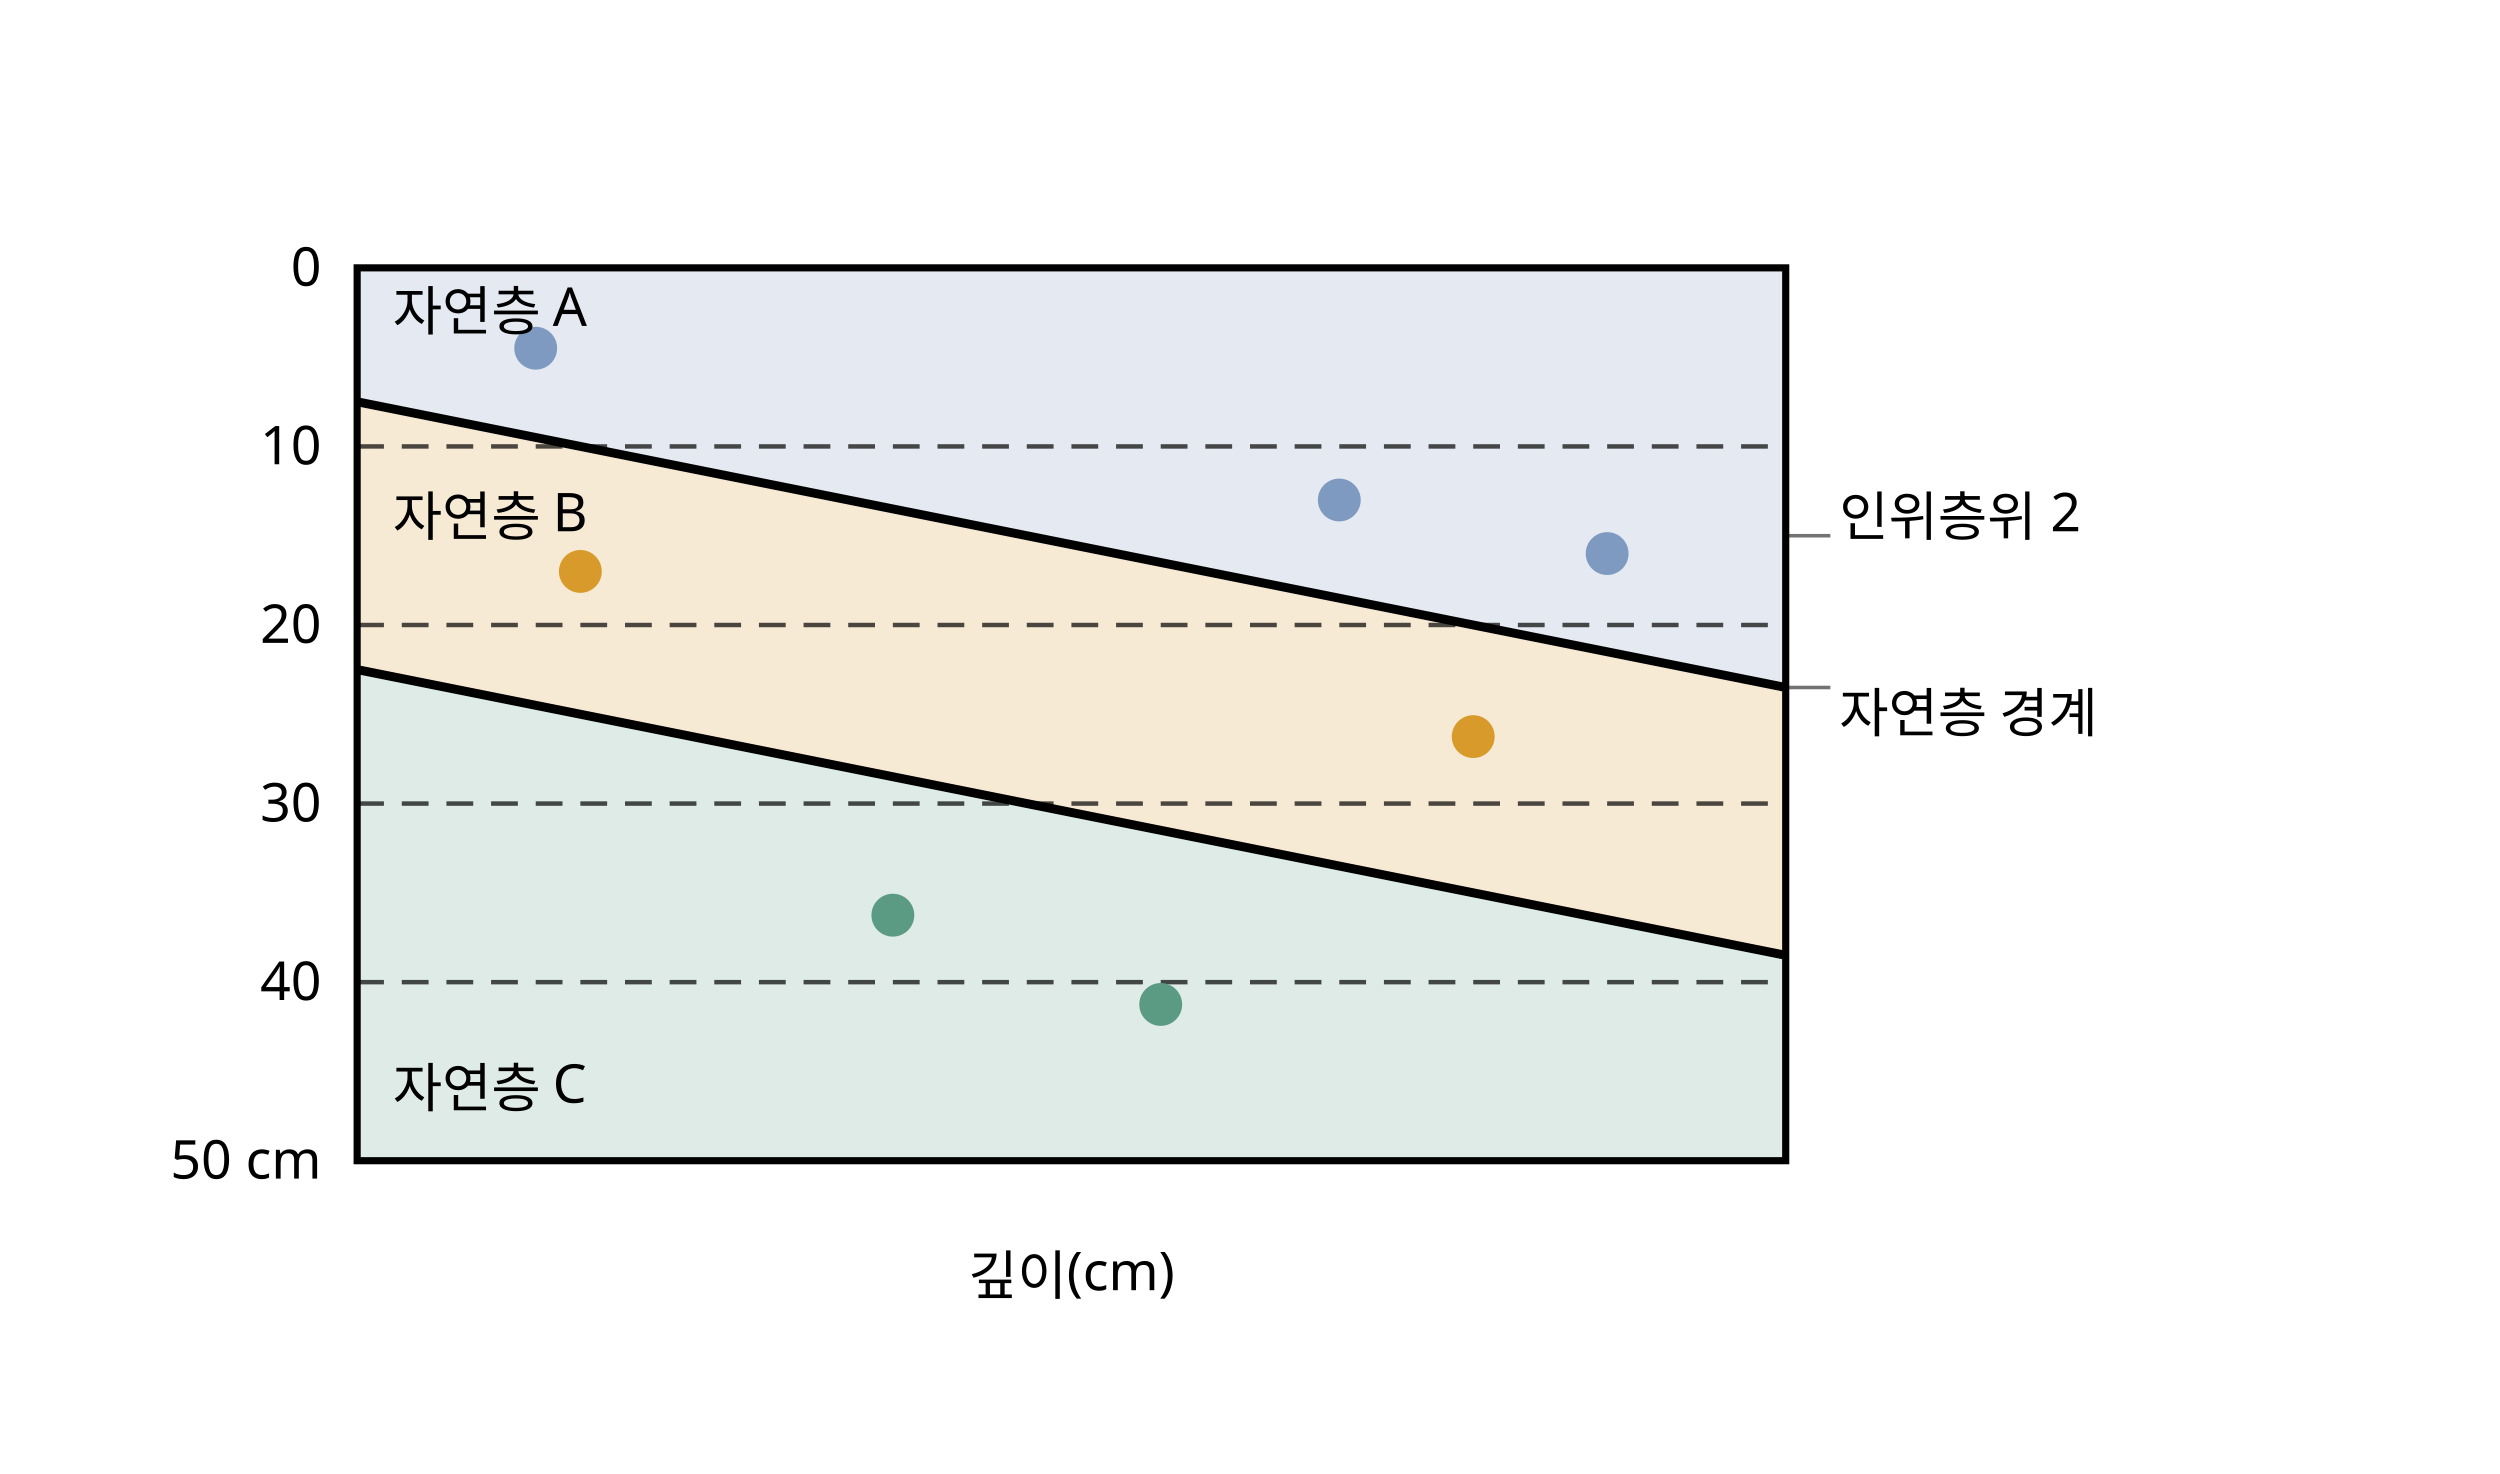
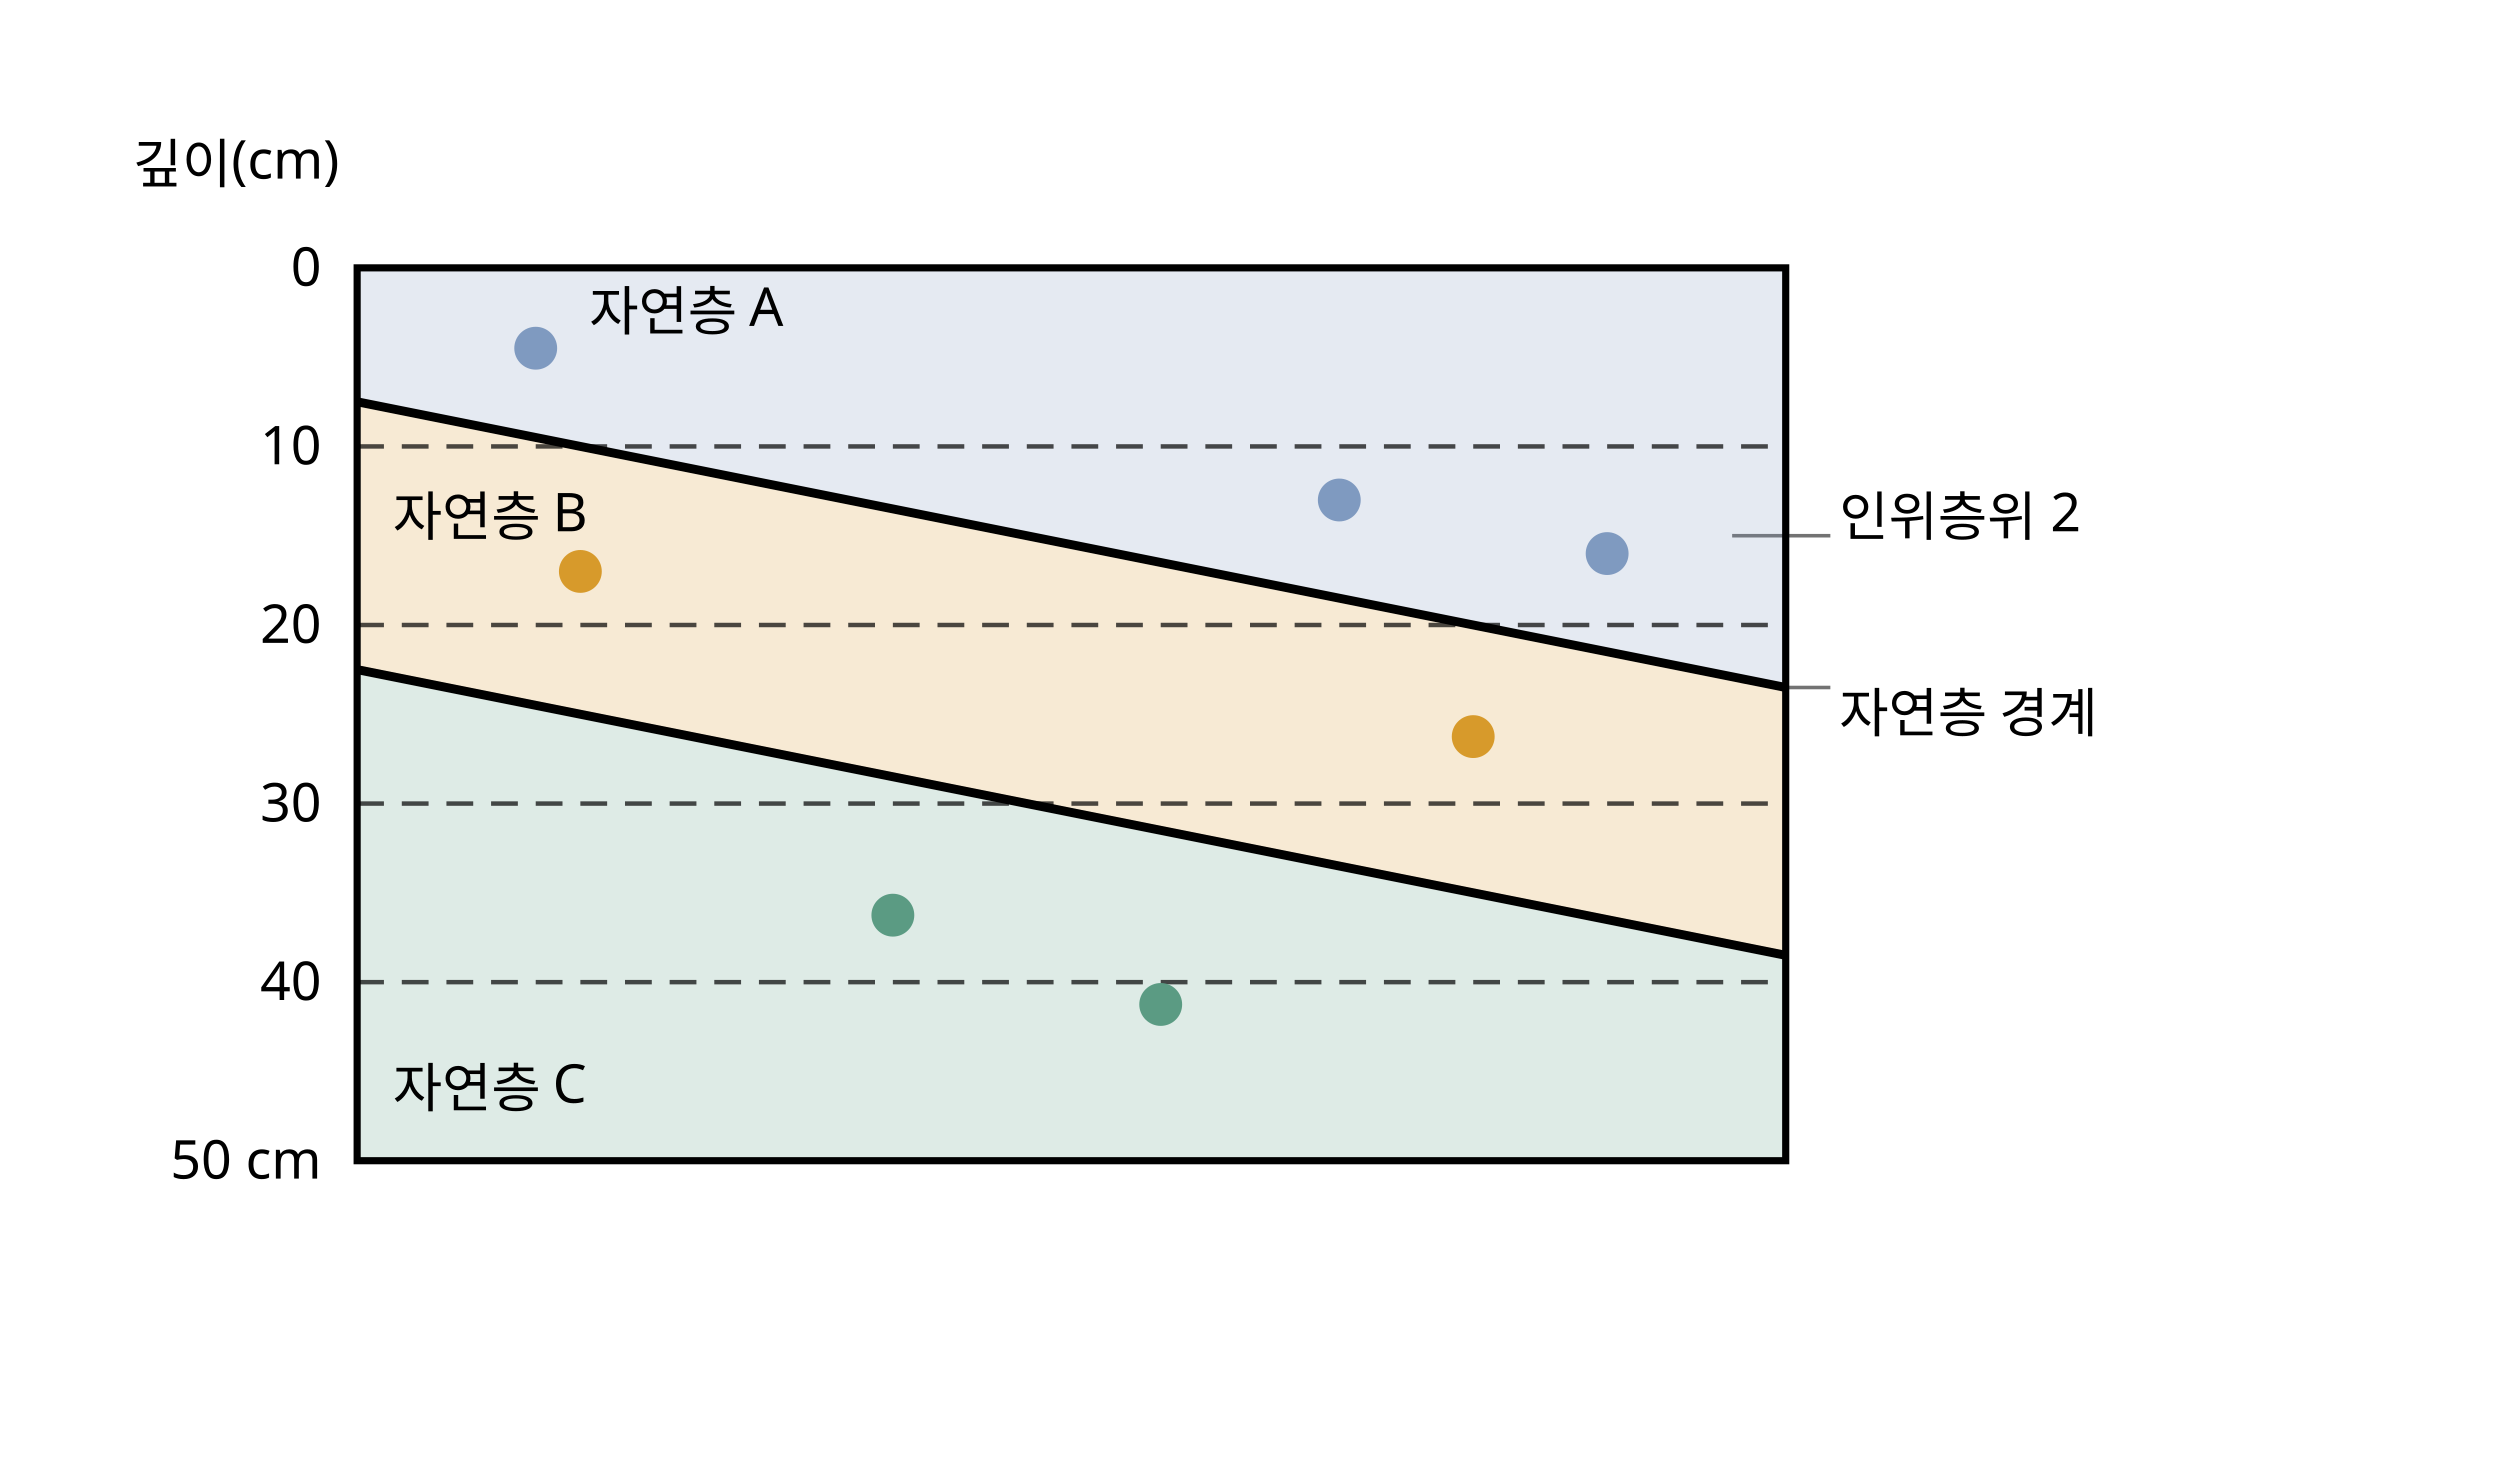
<svg xmlns="http://www.w3.org/2000/svg" class="si si-illus" viewBox="0 0 560 330" style="max-width:560px;color:var(--si-ink,var(--text,#1f2328))" role="img" aria-labelledby="arbitrary-level-t" font-family="'Pretendard','Noto Sans KR','Apple SD Gothic Neo',sans-serif" font-size="13" fill="currentColor">
  <defs />
-   <line x1="400" y1="120" x2="410" y2="120" class="si-leader" style="stroke:currentColor" stroke-opacity="0.55" stroke-width="0.8" />
+   <line x1="388" y1="120" x2="410" y2="120" class="si-leader" style="stroke:currentColor" stroke-opacity="0.55" stroke-width="0.8" />
  <line x1="400" y1="154" x2="410" y2="154" class="si-leader" style="stroke:currentColor" stroke-opacity="0.55" stroke-width="0.8" />
  <polygon points="80,60 400,60 400,154 80,90" style="stroke:none;fill:var(--si-blue-s,#7f9ac0)" stroke-width="1.2" fill-opacity="0.2" />
  <polygon points="80,90 400,154 400,214 80,150" style="stroke:none;fill:var(--si-amber-s,#d79a2b)" stroke-width="1.2" fill-opacity="0.2" />
  <polygon points="80,150 400,214 400,260 80,260" style="stroke:none;fill:var(--si-green-s,#5b9b83)" stroke-width="1.2" fill-opacity="0.2" />
  <rect x="80" y="60" width="320" height="200" style="stroke:currentColor;fill:none" stroke-width="1.6" />
  <line x1="80" y1="90" x2="400" y2="154" style="stroke:currentColor;fill:none" stroke-width="2" />
  <line x1="80" y1="150" x2="400" y2="214" style="stroke:currentColor;fill:none" stroke-width="2" />
  <line x1="80" y1="100" x2="400" y2="100" style="stroke:currentColor;fill:none" stroke-width="1" stroke-dasharray="6 4" opacity="0.7" />
  <line x1="80" y1="140" x2="400" y2="140" style="stroke:currentColor;fill:none" stroke-width="1" stroke-dasharray="6 4" opacity="0.7" />
  <line x1="80" y1="180" x2="400" y2="180" style="stroke:currentColor;fill:none" stroke-width="1" stroke-dasharray="6 4" opacity="0.7" />
  <line x1="80" y1="220" x2="400" y2="220" style="stroke:currentColor;fill:none" stroke-width="1" stroke-dasharray="6 4" opacity="0.7" />
  <text x="72" y="64" text-anchor="end" font-size="12">0</text>
  <text x="72" y="104" text-anchor="end" font-size="12">10</text>
  <text x="72" y="144" text-anchor="end" font-size="12">20</text>
  <text x="72" y="184" text-anchor="end" font-size="12">30</text>
  <text x="72" y="224" text-anchor="end" font-size="12">40</text>
  <text x="72" y="264" text-anchor="end" font-size="12">50 cm</text>
  <circle cx="120" cy="78" r="4" style="stroke:var(--si-blue-s,#7f9ac0);fill:var(--si-blue-s,#7f9ac0)" stroke-width="1.6" />
  <circle cx="300" cy="112" r="4" style="stroke:var(--si-blue-s,#7f9ac0);fill:var(--si-blue-s,#7f9ac0)" stroke-width="1.6" />
  <circle cx="360" cy="124" r="4" style="stroke:var(--si-blue-s,#7f9ac0);fill:var(--si-blue-s,#7f9ac0)" stroke-width="1.6" />
  <circle cx="130" cy="128" r="4" style="stroke:var(--si-amber-s,#d79a2b);fill:var(--si-amber-s,#d79a2b)" stroke-width="1.6" />
  <circle cx="330" cy="165" r="4" style="stroke:var(--si-amber-s,#d79a2b);fill:var(--si-amber-s,#d79a2b)" stroke-width="1.6" />
  <circle cx="200" cy="205" r="4" style="stroke:var(--si-green-s,#5b9b83);fill:var(--si-green-s,#5b9b83)" stroke-width="1.6" />
  <circle cx="260" cy="225" r="4" style="stroke:var(--si-green-s,#5b9b83);fill:var(--si-green-s,#5b9b83)" stroke-width="1.6" />
  <text x="412" y="120" font-size="12">인위층위 2</text>
  <text x="412" y="164" font-size="12">자연층 경계</text>
-   <text x="88" y="74" font-size="12">자연층 A</text>
+   <text x="132" y="74" font-size="12">자연층 A</text>
  <text x="88" y="120" font-size="12">자연층 B</text>
  <text x="88" y="248" font-size="12">자연층 C</text>
-   <text x="240" y="290" text-anchor="middle" font-size="12">깊이(cm)</text>
+   <text x="76" y="41" text-anchor="end" font-size="12">깊이(cm)</text>
</svg>
